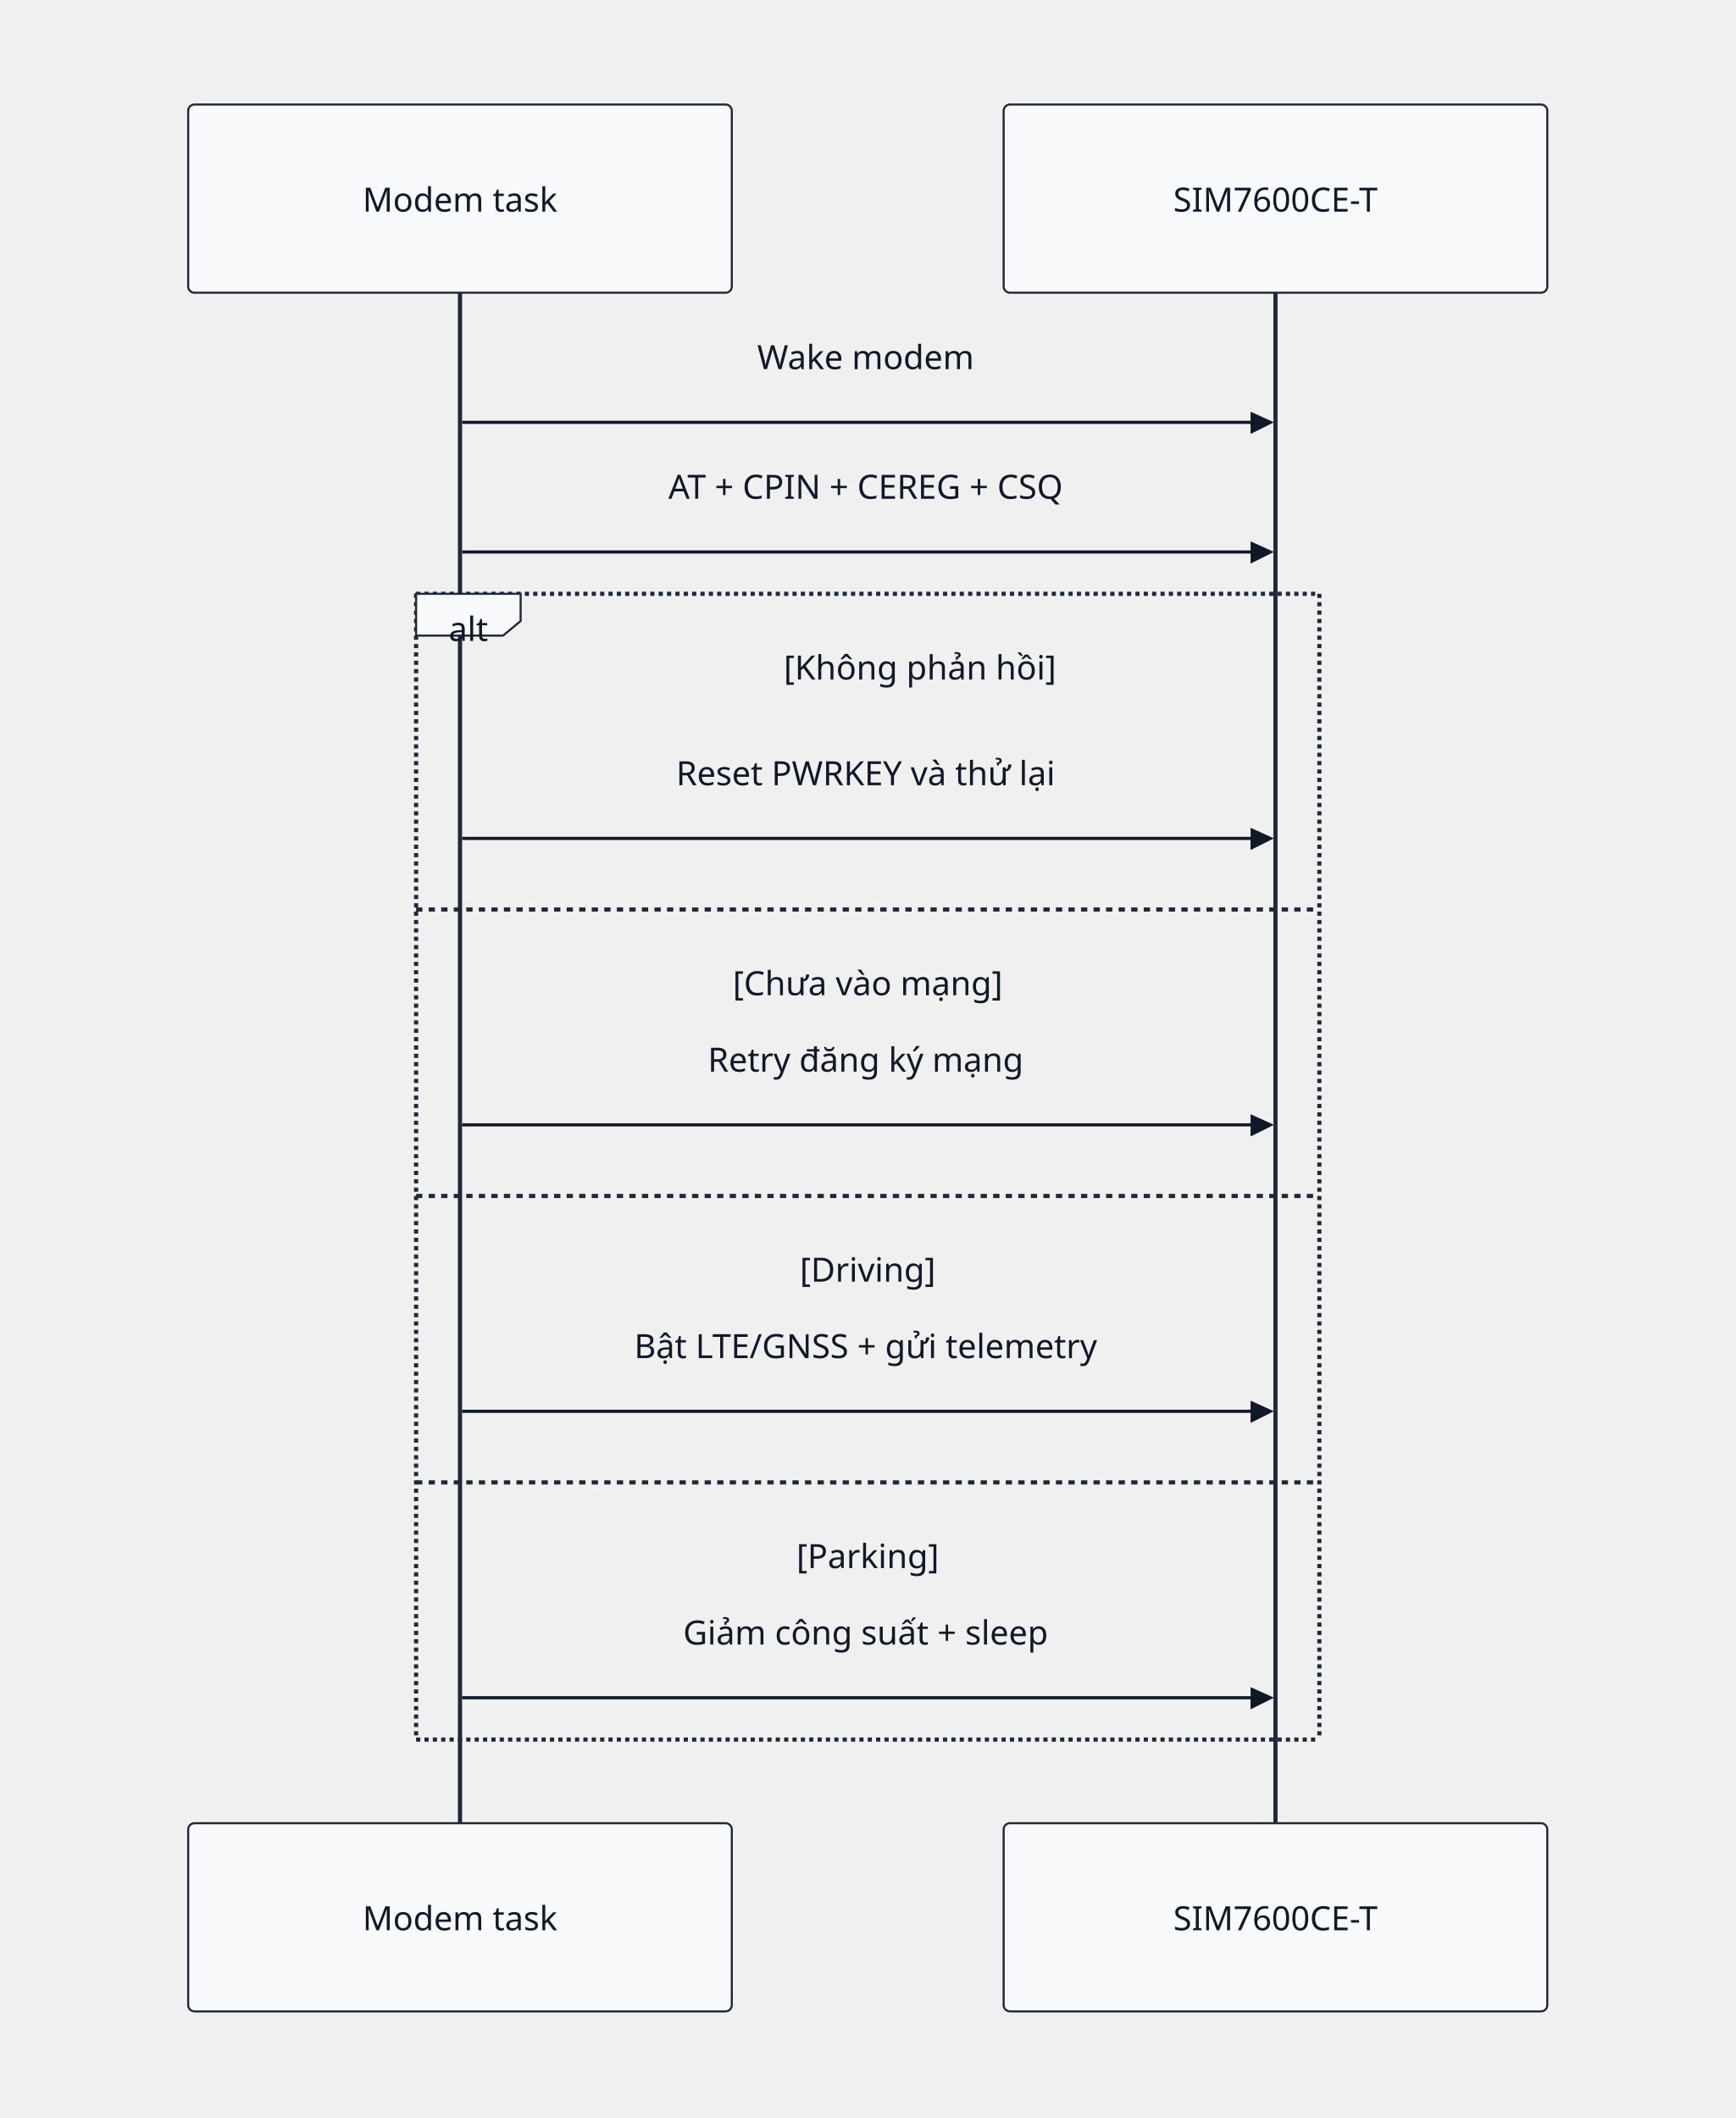
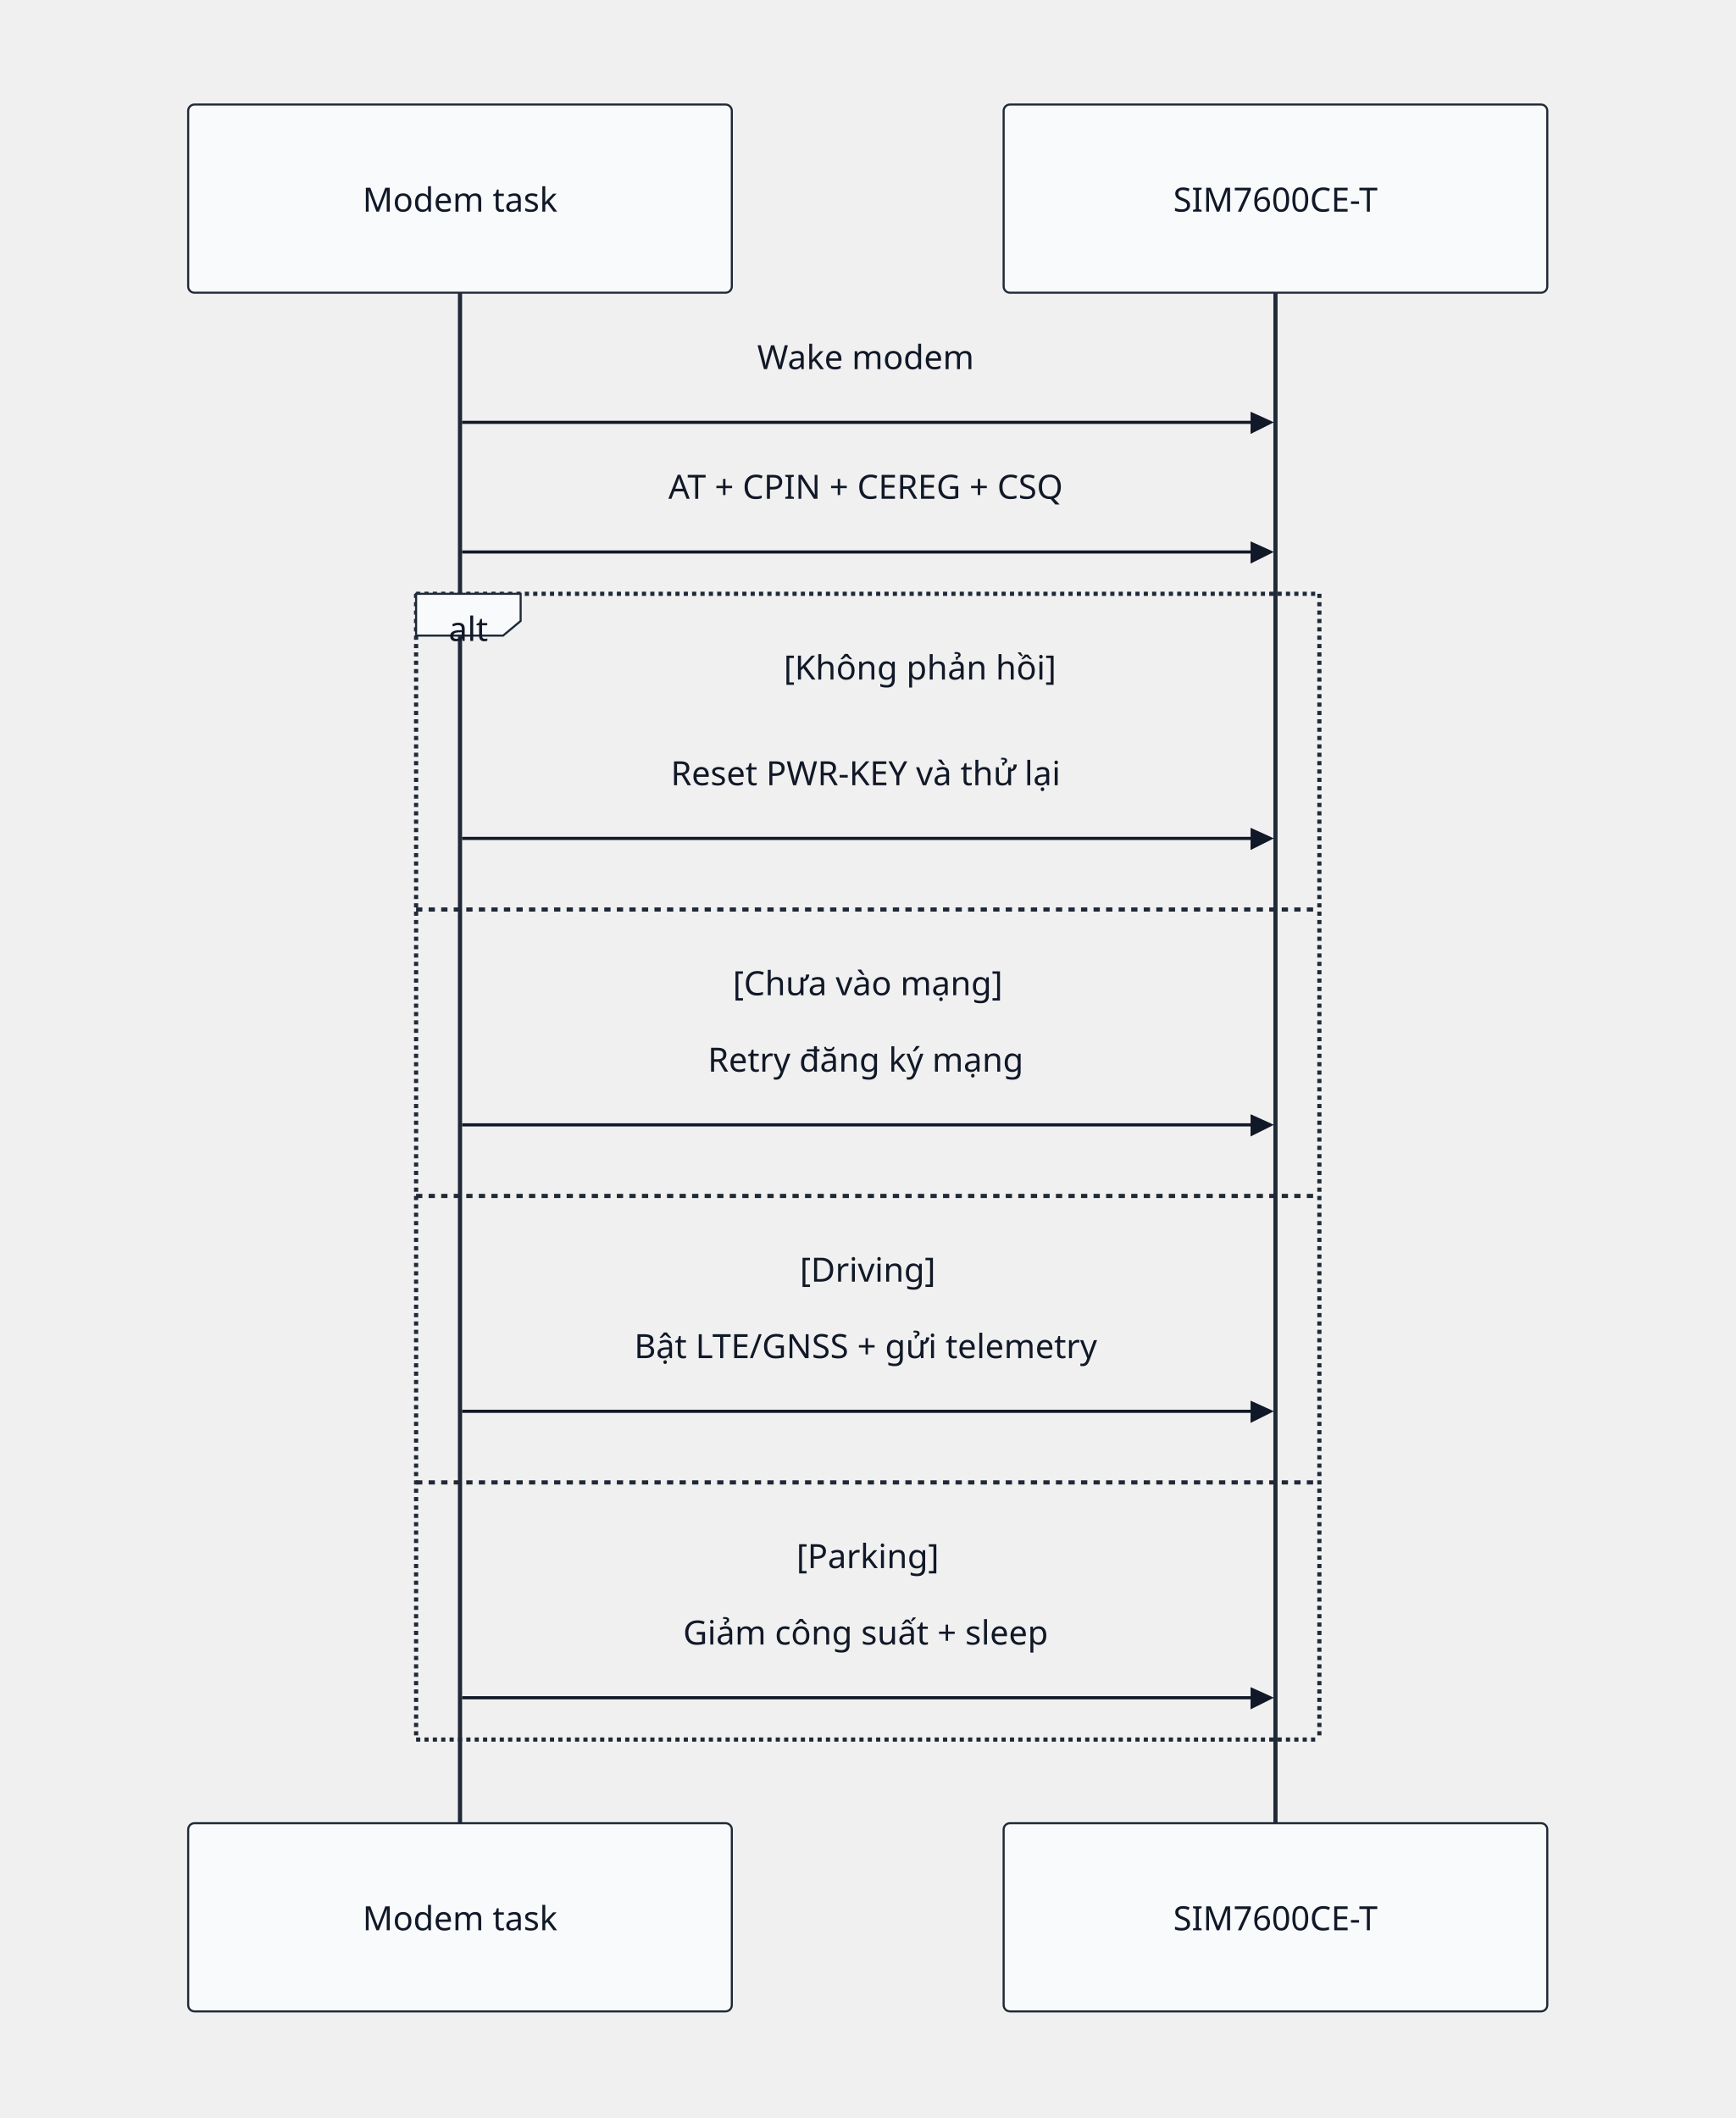
<svg xmlns="http://www.w3.org/2000/svg" id="my-svg" width="100%" style="max-width: 830px; background-color: white;" viewBox="-90 -50 830 1013" role="graphics-document document" aria-roledescription="sequence">
  <g>
    <rect x="390" y="822" fill="#eaeaea" stroke="#666" width="260" height="90" name="SIM" rx="3" ry="3" class="actor actor-bottom" />
    <text x="520" y="867" dominant-baseline="central" alignment-baseline="central" class="actor actor-box" style="text-anchor: middle; font-size: 16px; font-weight: 400; font-family: &quot;Noto Sans&quot;, &quot;Segoe UI&quot;, Arial, sans-serif;">
      <tspan x="520" dy="0">SIM7600CE-T</tspan>
    </text>
  </g>
  <g>
    <rect x="0" y="822" fill="#eaeaea" stroke="#666" width="260" height="90" name="FW" rx="3" ry="3" class="actor actor-bottom" />
    <text x="130" y="867" dominant-baseline="central" alignment-baseline="central" class="actor actor-box" style="text-anchor: middle; font-size: 16px; font-weight: 400; font-family: &quot;Noto Sans&quot;, &quot;Segoe UI&quot;, Arial, sans-serif;">
      <tspan x="130" dy="0">Modem task</tspan>
    </text>
  </g>
  <g>
    <line id="actor1" x1="520" y1="90" x2="520" y2="822" class="actor-line 200" stroke-width="0.5px" stroke="#999" name="SIM" />
    <g id="root-1">
      <rect x="390" y="0" fill="#eaeaea" stroke="#666" width="260" height="90" name="SIM" rx="3" ry="3" class="actor actor-top" />
      <text x="520" y="45" dominant-baseline="central" alignment-baseline="central" class="actor actor-box" style="text-anchor: middle; font-size: 16px; font-weight: 400; font-family: &quot;Noto Sans&quot;, &quot;Segoe UI&quot;, Arial, sans-serif;">
        <tspan x="520" dy="0">SIM7600CE-T</tspan>
      </text>
    </g>
  </g>
  <g>
    <line id="actor0" x1="130" y1="90" x2="130" y2="822" class="actor-line 200" stroke-width="0.5px" stroke="#999" name="FW" />
    <g id="root-0">
      <rect x="0" y="0" fill="#eaeaea" stroke="#666" width="260" height="90" name="FW" rx="3" ry="3" class="actor actor-top" />
      <text x="130" y="45" dominant-baseline="central" alignment-baseline="central" class="actor actor-box" style="text-anchor: middle; font-size: 16px; font-weight: 400; font-family: &quot;Noto Sans&quot;, &quot;Segoe UI&quot;, Arial, sans-serif;">
        <tspan x="130" dy="0">Modem task</tspan>
      </text>
    </g>
  </g>
  <style>#my-svg{font-family:Noto Sans,Segoe UI,Arial,sans-serif;font-size:18px;fill:#111827;}@keyframes edge-animation-frame{from{stroke-dashoffset:0;}}@keyframes dash{to{stroke-dashoffset:0;}}#my-svg .edge-animation-slow{stroke-dasharray:9,5!important;stroke-dashoffset:900;animation:dash 50s linear infinite;stroke-linecap:round;}#my-svg .edge-animation-fast{stroke-dasharray:9,5!important;stroke-dashoffset:900;animation:dash 20s linear infinite;stroke-linecap:round;}#my-svg .error-icon{fill:#eef2ff;}#my-svg .error-text{fill:#110d00;stroke:#110d00;}#my-svg .edge-thickness-normal{stroke-width:1px;}#my-svg .edge-thickness-thick{stroke-width:3.5px;}#my-svg .edge-pattern-solid{stroke-dasharray:0;}#my-svg .edge-thickness-invisible{stroke-width:0;fill:none;}#my-svg .edge-pattern-dashed{stroke-dasharray:3;}#my-svg .edge-pattern-dotted{stroke-dasharray:2;}#my-svg .marker{fill:#1f2937;stroke:#1f2937;}#my-svg .marker.cross{stroke:#1f2937;}#my-svg svg{font-family:Noto Sans,Segoe UI,Arial,sans-serif;font-size:18px;}#my-svg p{margin:0;}#my-svg .actor{stroke:#1f2937;fill:#f8fafc;}#my-svg text.actor&gt;tspan{fill:#111827;stroke:none;}#my-svg .actor-line{stroke:#1f2937;}#my-svg .innerArc{stroke-width:1.5;stroke-dasharray:none;}#my-svg .messageLine0{stroke-width:1.5;stroke-dasharray:none;stroke:#111827;}#my-svg .messageLine1{stroke-width:1.5;stroke-dasharray:2,2;stroke:#111827;}#my-svg #arrowhead path{fill:#111827;stroke:#111827;}#my-svg .sequenceNumber{fill:#e0d6c8;}#my-svg #sequencenumber{fill:#111827;}#my-svg #crosshead path{fill:#111827;stroke:#111827;}#my-svg .messageText{fill:#111827;stroke:none;}#my-svg .labelBox{stroke:#1f2937;fill:#f8fafc;}#my-svg .labelText,#my-svg .labelText&gt;tspan{fill:#111827;stroke:none;}#my-svg .loopText,#my-svg .loopText&gt;tspan{fill:#111827;stroke:none;}#my-svg .loopLine{stroke-width:2px;stroke-dasharray:2,2;stroke:#1f2937;fill:#1f2937;}#my-svg .note{stroke:hsl(52.683, 60%, 73.922%);fill:#fff5ad;}#my-svg .noteText,#my-svg .noteText&gt;tspan{fill:#333;stroke:none;}#my-svg .activation0{fill:#ffffff;stroke:hsl(0, 0%, 90%);}#my-svg .activation1{fill:#ffffff;stroke:hsl(0, 0%, 90%);}#my-svg .activation2{fill:#ffffff;stroke:hsl(0, 0%, 90%);}#my-svg .actorPopupMenu{position:absolute;}#my-svg .actorPopupMenuPanel{position:absolute;fill:#f8fafc;box-shadow:0px 8px 16px 0px rgba(0,0,0,0.2);filter:drop-shadow(3px 5px 2px rgb(0 0 0 / 0.4));}#my-svg .actor-man line{stroke:#1f2937;fill:#f8fafc;}#my-svg .actor-man circle,#my-svg line{stroke:#1f2937;fill:#f8fafc;stroke-width:2px;}#my-svg :root{--mermaid-font-family:Noto Sans,Segoe UI,Arial,sans-serif;}</style>
  <g />
  <defs>
    <symbol id="computer" width="24" height="24">
      <path transform="scale(.5)" d="M2 2v13h20v-13h-20zm18 11h-16v-9h16v9zm-10.228 6l.466-1h3.524l.467 1h-4.457zm14.228 3h-24l2-6h2.104l-1.33 4h18.45l-1.297-4h2.073l2 6zm-5-10h-14v-7h14v7z" />
    </symbol>
  </defs>
  <defs>
    <symbol id="database" fill-rule="evenodd" clip-rule="evenodd">
      <path transform="scale(.5)" d="M12.258.001l.256.004.255.005.253.008.251.01.249.012.247.015.246.016.242.019.241.02.239.023.236.024.233.027.231.028.229.031.225.032.223.034.22.036.217.038.214.04.211.041.208.043.205.045.201.046.198.048.194.05.191.051.187.053.183.054.18.056.175.057.172.059.168.06.163.061.16.063.155.064.15.066.074.033.073.033.071.034.07.034.069.035.068.035.067.035.066.035.064.036.064.036.062.036.06.036.06.037.058.037.058.037.055.038.055.038.053.038.052.038.051.039.05.039.048.039.047.039.045.04.044.04.043.04.041.04.04.041.039.041.037.041.036.041.034.041.033.042.032.042.03.042.029.042.027.042.026.043.024.043.023.043.021.043.02.043.018.044.017.043.015.044.013.044.012.044.011.045.009.044.007.045.006.045.004.045.002.045.001.045v17l-.001.045-.002.045-.004.045-.006.045-.007.045-.009.044-.011.045-.012.044-.013.044-.015.044-.017.043-.018.044-.02.043-.021.043-.023.043-.024.043-.026.043-.027.042-.029.042-.03.042-.032.042-.033.042-.034.041-.036.041-.037.041-.039.041-.04.041-.041.04-.043.04-.044.04-.045.04-.047.039-.048.039-.05.039-.051.039-.052.038-.053.038-.055.038-.055.038-.058.037-.058.037-.06.037-.06.036-.062.036-.064.036-.064.036-.066.035-.067.035-.068.035-.069.035-.07.034-.071.034-.073.033-.074.033-.15.066-.155.064-.16.063-.163.061-.168.06-.172.059-.175.057-.18.056-.183.054-.187.053-.191.051-.194.05-.198.048-.201.046-.205.045-.208.043-.211.041-.214.04-.217.038-.22.036-.223.034-.225.032-.229.031-.231.028-.233.027-.236.024-.239.023-.241.02-.242.019-.246.016-.247.015-.249.012-.251.01-.253.008-.255.005-.256.004-.258.001-.258-.001-.256-.004-.255-.005-.253-.008-.251-.01-.249-.012-.247-.015-.245-.016-.243-.019-.241-.02-.238-.023-.236-.024-.234-.027-.231-.028-.228-.031-.226-.032-.223-.034-.22-.036-.217-.038-.214-.04-.211-.041-.208-.043-.204-.045-.201-.046-.198-.048-.195-.05-.19-.051-.187-.053-.184-.054-.179-.056-.176-.057-.172-.059-.167-.06-.164-.061-.159-.063-.155-.064-.151-.066-.074-.033-.072-.033-.072-.034-.07-.034-.069-.035-.068-.035-.067-.035-.066-.035-.064-.036-.063-.036-.062-.036-.061-.036-.06-.037-.058-.037-.057-.037-.056-.038-.055-.038-.053-.038-.052-.038-.051-.039-.049-.039-.049-.039-.046-.039-.046-.04-.044-.04-.043-.04-.041-.04-.04-.041-.039-.041-.037-.041-.036-.041-.034-.041-.033-.042-.032-.042-.03-.042-.029-.042-.027-.042-.026-.043-.024-.043-.023-.043-.021-.043-.02-.043-.018-.044-.017-.043-.015-.044-.013-.044-.012-.044-.011-.045-.009-.044-.007-.045-.006-.045-.004-.045-.002-.045-.001-.045v-17l.001-.045.002-.045.004-.045.006-.045.007-.045.009-.044.011-.045.012-.044.013-.044.015-.044.017-.043.018-.044.02-.043.021-.043.023-.043.024-.043.026-.043.027-.042.029-.042.03-.042.032-.042.033-.042.034-.041.036-.041.037-.041.039-.041.04-.041.041-.04.043-.04.044-.04.046-.04.046-.039.049-.039.049-.039.051-.039.052-.038.053-.038.055-.038.056-.038.057-.037.058-.037.06-.037.061-.036.062-.036.063-.036.064-.036.066-.035.067-.035.068-.035.069-.035.07-.034.072-.034.072-.033.074-.033.151-.066.155-.064.159-.063.164-.061.167-.06.172-.059.176-.057.179-.056.184-.054.187-.053.19-.051.195-.05.198-.048.201-.046.204-.045.208-.043.211-.041.214-.04.217-.038.22-.036.223-.034.226-.032.228-.031.231-.028.234-.027.236-.024.238-.023.241-.02.243-.019.245-.016.247-.015.249-.012.251-.01.253-.008.255-.005.256-.004.258-.001.258.001zm-9.258 20.499v.01l.001.021.003.021.004.022.005.021.006.022.007.022.009.023.01.022.011.023.012.023.013.023.015.023.016.024.017.023.018.024.019.024.021.024.022.025.023.024.024.025.052.049.056.05.061.051.066.051.07.051.075.051.079.052.084.052.088.052.092.052.097.052.102.051.105.052.11.052.114.051.119.051.123.051.127.05.131.05.135.05.139.048.144.049.147.047.152.047.155.047.16.045.163.045.167.043.171.043.176.041.178.041.183.039.187.039.19.037.194.035.197.035.202.033.204.031.209.03.212.029.216.027.219.025.222.024.226.021.23.02.233.018.236.016.24.015.243.012.246.01.249.008.253.005.256.004.259.001.26-.001.257-.004.254-.005.25-.008.247-.011.244-.012.241-.014.237-.016.233-.018.231-.021.226-.021.224-.024.22-.026.216-.027.212-.028.21-.031.205-.031.202-.034.198-.034.194-.036.191-.037.187-.039.183-.04.179-.04.175-.042.172-.043.168-.044.163-.045.16-.046.155-.046.152-.047.148-.048.143-.049.139-.049.136-.05.131-.05.126-.05.123-.051.118-.052.114-.051.11-.052.106-.052.101-.052.096-.052.092-.052.088-.053.083-.051.079-.052.074-.052.07-.051.065-.051.06-.051.056-.05.051-.05.023-.024.023-.025.021-.024.02-.024.019-.024.018-.024.017-.024.015-.023.014-.024.013-.023.012-.023.01-.023.01-.022.008-.022.006-.022.006-.022.004-.022.004-.021.001-.021.001-.021v-4.127l-.077.055-.08.053-.083.054-.085.053-.087.052-.09.052-.093.051-.095.05-.097.05-.1.049-.102.049-.105.048-.106.047-.109.047-.111.046-.114.045-.115.045-.118.044-.12.043-.122.042-.124.042-.126.041-.128.04-.13.04-.132.038-.134.038-.135.037-.138.037-.139.035-.142.035-.143.034-.144.033-.147.032-.148.031-.15.03-.151.03-.153.029-.154.027-.156.027-.158.026-.159.025-.161.024-.162.023-.163.022-.165.021-.166.02-.167.019-.169.018-.169.017-.171.016-.173.015-.173.014-.175.013-.175.012-.177.011-.178.01-.179.008-.179.008-.181.006-.182.005-.182.004-.184.003-.184.002h-.37l-.184-.002-.184-.003-.182-.004-.182-.005-.181-.006-.179-.008-.179-.008-.178-.01-.176-.011-.176-.012-.175-.013-.173-.014-.172-.015-.171-.016-.17-.017-.169-.018-.167-.019-.166-.02-.165-.021-.163-.022-.162-.023-.161-.024-.159-.025-.157-.026-.156-.027-.155-.027-.153-.029-.151-.03-.15-.03-.148-.031-.146-.032-.145-.033-.143-.034-.141-.035-.14-.035-.137-.037-.136-.037-.134-.038-.132-.038-.13-.04-.128-.04-.126-.041-.124-.042-.122-.042-.12-.044-.117-.043-.116-.045-.113-.045-.112-.046-.109-.047-.106-.047-.105-.048-.102-.049-.1-.049-.097-.05-.095-.05-.093-.052-.09-.051-.087-.052-.085-.053-.083-.054-.08-.054-.077-.054v4.127zm0-5.654v.011l.001.021.003.021.004.021.005.022.006.022.007.022.009.022.01.022.011.023.012.023.013.023.015.024.016.023.017.024.018.024.019.024.021.024.022.024.023.025.024.024.052.05.056.05.061.05.066.051.07.051.075.052.079.051.084.052.088.052.092.052.097.052.102.052.105.052.11.051.114.051.119.052.123.05.127.051.131.05.135.049.139.049.144.048.147.048.152.047.155.046.16.045.163.045.167.044.171.042.176.042.178.04.183.04.187.038.19.037.194.036.197.034.202.033.204.032.209.03.212.028.216.027.219.025.222.024.226.022.23.02.233.018.236.016.24.014.243.012.246.01.249.008.253.006.256.003.259.001.26-.001.257-.003.254-.006.25-.008.247-.01.244-.012.241-.015.237-.016.233-.018.231-.02.226-.022.224-.024.22-.025.216-.027.212-.029.21-.03.205-.032.202-.033.198-.035.194-.036.191-.037.187-.039.183-.039.179-.041.175-.042.172-.043.168-.044.163-.045.16-.045.155-.047.152-.047.148-.048.143-.048.139-.05.136-.049.131-.05.126-.051.123-.051.118-.051.114-.052.11-.052.106-.052.101-.052.096-.052.092-.052.088-.052.083-.052.079-.052.074-.051.07-.052.065-.051.06-.05.056-.051.051-.049.023-.025.023-.024.021-.025.02-.024.019-.024.018-.024.017-.024.015-.023.014-.023.013-.024.012-.022.01-.023.01-.023.008-.022.006-.022.006-.022.004-.021.004-.022.001-.021.001-.021v-4.139l-.077.054-.08.054-.083.054-.085.052-.087.053-.09.051-.093.051-.095.051-.097.05-.1.049-.102.049-.105.048-.106.047-.109.047-.111.046-.114.045-.115.044-.118.044-.12.044-.122.042-.124.042-.126.041-.128.04-.13.039-.132.039-.134.038-.135.037-.138.036-.139.036-.142.035-.143.033-.144.033-.147.033-.148.031-.15.03-.151.03-.153.028-.154.028-.156.027-.158.026-.159.025-.161.024-.162.023-.163.022-.165.021-.166.02-.167.019-.169.018-.169.017-.171.016-.173.015-.173.014-.175.013-.175.012-.177.011-.178.009-.179.009-.179.007-.181.007-.182.005-.182.004-.184.003-.184.002h-.37l-.184-.002-.184-.003-.182-.004-.182-.005-.181-.007-.179-.007-.179-.009-.178-.009-.176-.011-.176-.012-.175-.013-.173-.014-.172-.015-.171-.016-.17-.017-.169-.018-.167-.019-.166-.02-.165-.021-.163-.022-.162-.023-.161-.024-.159-.025-.157-.026-.156-.027-.155-.028-.153-.028-.151-.03-.15-.03-.148-.031-.146-.033-.145-.033-.143-.033-.141-.035-.14-.036-.137-.036-.136-.037-.134-.038-.132-.039-.13-.039-.128-.04-.126-.041-.124-.042-.122-.043-.12-.043-.117-.044-.116-.044-.113-.046-.112-.046-.109-.046-.106-.047-.105-.048-.102-.049-.1-.049-.097-.05-.095-.051-.093-.051-.09-.051-.087-.053-.085-.052-.083-.054-.08-.054-.077-.054v4.139zm0-5.666v.011l.001.02.003.022.004.021.005.022.006.021.007.022.009.023.01.022.011.023.012.023.013.023.015.023.016.024.017.024.018.023.019.024.021.025.022.024.023.024.024.025.052.05.056.05.061.05.066.051.07.051.075.052.079.051.084.052.088.052.092.052.097.052.102.052.105.051.11.052.114.051.119.051.123.051.127.05.131.05.135.05.139.049.144.048.147.048.152.047.155.046.16.045.163.045.167.043.171.043.176.042.178.04.183.04.187.038.19.037.194.036.197.034.202.033.204.032.209.03.212.028.216.027.219.025.222.024.226.021.23.02.233.018.236.017.24.014.243.012.246.01.249.008.253.006.256.003.259.001.26-.001.257-.003.254-.006.25-.008.247-.01.244-.013.241-.014.237-.016.233-.018.231-.02.226-.022.224-.024.22-.025.216-.027.212-.029.21-.03.205-.032.202-.033.198-.035.194-.036.191-.037.187-.039.183-.039.179-.041.175-.042.172-.043.168-.044.163-.045.16-.045.155-.047.152-.047.148-.048.143-.049.139-.049.136-.049.131-.051.126-.05.123-.051.118-.052.114-.051.11-.052.106-.052.101-.052.096-.052.092-.052.088-.052.083-.052.079-.052.074-.052.07-.051.065-.051.06-.051.056-.05.051-.049.023-.025.023-.025.021-.024.02-.024.019-.024.018-.024.017-.024.015-.023.014-.024.013-.023.012-.023.01-.022.01-.023.008-.022.006-.022.006-.022.004-.022.004-.021.001-.021.001-.021v-4.153l-.077.054-.08.054-.083.053-.085.053-.087.053-.09.051-.093.051-.095.051-.097.05-.1.049-.102.048-.105.048-.106.048-.109.046-.111.046-.114.046-.115.044-.118.044-.12.043-.122.043-.124.042-.126.041-.128.04-.13.039-.132.039-.134.038-.135.037-.138.036-.139.036-.142.034-.143.034-.144.033-.147.032-.148.032-.15.03-.151.03-.153.028-.154.028-.156.027-.158.026-.159.024-.161.024-.162.023-.163.023-.165.021-.166.02-.167.019-.169.018-.169.017-.171.016-.173.015-.173.014-.175.013-.175.012-.177.01-.178.01-.179.009-.179.007-.181.006-.182.006-.182.004-.184.003-.184.001-.185.001-.185-.001-.184-.001-.184-.003-.182-.004-.182-.006-.181-.006-.179-.007-.179-.009-.178-.01-.176-.01-.176-.012-.175-.013-.173-.014-.172-.015-.171-.016-.17-.017-.169-.018-.167-.019-.166-.02-.165-.021-.163-.023-.162-.023-.161-.024-.159-.024-.157-.026-.156-.027-.155-.028-.153-.028-.151-.03-.15-.03-.148-.032-.146-.032-.145-.033-.143-.034-.141-.034-.14-.036-.137-.036-.136-.037-.134-.038-.132-.039-.13-.039-.128-.041-.126-.041-.124-.041-.122-.043-.12-.043-.117-.044-.116-.044-.113-.046-.112-.046-.109-.046-.106-.048-.105-.048-.102-.048-.1-.05-.097-.049-.095-.051-.093-.051-.09-.052-.087-.052-.085-.053-.083-.053-.08-.054-.077-.054v4.153zm8.74-8.179l-.257.004-.254.005-.25.008-.247.011-.244.012-.241.014-.237.016-.233.018-.231.021-.226.022-.224.023-.22.026-.216.027-.212.028-.21.031-.205.032-.202.033-.198.034-.194.036-.191.038-.187.038-.183.04-.179.041-.175.042-.172.043-.168.043-.163.045-.16.046-.155.046-.152.048-.148.048-.143.048-.139.049-.136.05-.131.05-.126.051-.123.051-.118.051-.114.052-.11.052-.106.052-.101.052-.096.052-.092.052-.088.052-.083.052-.079.052-.074.051-.07.052-.065.051-.06.05-.056.05-.051.05-.023.025-.023.024-.021.024-.02.025-.019.024-.018.024-.017.023-.015.024-.014.023-.013.023-.012.023-.01.023-.01.022-.008.022-.006.023-.006.021-.004.022-.004.021-.001.021-.001.021.001.021.001.021.004.021.004.022.006.021.006.023.008.022.01.022.01.023.012.023.013.023.014.023.015.024.017.023.018.024.019.024.02.025.021.024.023.024.023.025.051.05.056.05.06.05.065.051.07.052.074.051.079.052.083.052.088.052.092.052.096.052.101.052.106.052.11.052.114.052.118.051.123.051.126.051.131.05.136.05.139.049.143.048.148.048.152.048.155.046.16.046.163.045.168.043.172.043.175.042.179.041.183.04.187.038.191.038.194.036.198.034.202.033.205.032.21.031.212.028.216.027.22.026.224.023.226.022.231.021.233.018.237.016.241.014.244.012.247.011.25.008.254.005.257.004.26.001.26-.001.257-.004.254-.005.25-.008.247-.011.244-.012.241-.014.237-.016.233-.018.231-.021.226-.022.224-.023.22-.026.216-.027.212-.028.21-.031.205-.032.202-.033.198-.034.194-.036.191-.038.187-.038.183-.04.179-.041.175-.042.172-.043.168-.043.163-.045.16-.046.155-.046.152-.048.148-.048.143-.048.139-.049.136-.05.131-.05.126-.051.123-.051.118-.051.114-.052.11-.052.106-.052.101-.052.096-.052.092-.052.088-.052.083-.052.079-.052.074-.051.07-.052.065-.051.06-.05.056-.05.051-.05.023-.025.023-.024.021-.024.02-.025.019-.024.018-.024.017-.023.015-.024.014-.023.013-.023.012-.023.01-.023.01-.022.008-.022.006-.023.006-.021.004-.022.004-.021.001-.021.001-.021-.001-.021-.001-.021-.004-.021-.004-.022-.006-.021-.006-.023-.008-.022-.01-.022-.01-.023-.012-.023-.013-.023-.014-.023-.015-.024-.017-.023-.018-.024-.019-.024-.02-.025-.021-.024-.023-.024-.023-.025-.051-.05-.056-.05-.06-.05-.065-.051-.07-.052-.074-.051-.079-.052-.083-.052-.088-.052-.092-.052-.096-.052-.101-.052-.106-.052-.11-.052-.114-.052-.118-.051-.123-.051-.126-.051-.131-.05-.136-.05-.139-.049-.143-.048-.148-.048-.152-.048-.155-.046-.16-.046-.163-.045-.168-.043-.172-.043-.175-.042-.179-.041-.183-.04-.187-.038-.191-.038-.194-.036-.198-.034-.202-.033-.205-.032-.21-.031-.212-.028-.216-.027-.22-.026-.224-.023-.226-.022-.231-.021-.233-.018-.237-.016-.241-.014-.244-.012-.247-.011-.25-.008-.254-.005-.257-.004-.26-.001-.26.001z" />
    </symbol>
  </defs>
  <defs>
    <symbol id="clock" width="24" height="24">
      <path transform="scale(.5)" d="M12 2c5.514 0 10 4.486 10 10s-4.486 10-10 10-10-4.486-10-10 4.486-10 10-10zm0-2c-6.627 0-12 5.373-12 12s5.373 12 12 12 12-5.373 12-12-5.373-12-12-12zm5.848 12.459c.202.038.202.333.001.372-1.907.361-6.045 1.111-6.547 1.111-.719 0-1.301-.582-1.301-1.301 0-.512.77-5.447 1.125-7.445.034-.192.312-.181.343.014l.985 6.238 5.394 1.011z" />
    </symbol>
  </defs>
  <defs>
    <marker id="arrowhead" refX="7.9" refY="5" markerUnits="userSpaceOnUse" markerWidth="12" markerHeight="12" orient="auto-start-reverse">
      <path d="M -1 0 L 10 5 L 0 10 z" />
    </marker>
  </defs>
  <defs>
    <marker id="crosshead" markerWidth="15" markerHeight="8" orient="auto" refX="4" refY="4.5">
      <path fill="none" stroke="#000000" stroke-width="1pt" d="M 1,2 L 6,7 M 6,2 L 1,7" style="stroke-dasharray: 0, 0;" />
    </marker>
  </defs>
  <defs>
    <marker id="filled-head" refX="15.5" refY="7" markerWidth="20" markerHeight="28" orient="auto">
      <path d="M 18,7 L9,13 L14,7 L9,1 Z" />
    </marker>
  </defs>
  <defs>
    <marker id="sequencenumber" refX="15" refY="15" markerWidth="60" markerHeight="40" orient="auto">
      <circle cx="15" cy="15" r="6" />
    </marker>
  </defs>
  <g>
    <line x1="109" y1="234" x2="541" y2="234" class="loopLine" />
    <line x1="541" y1="234" x2="541" y2="782" class="loopLine" />
    <line x1="109" y1="782" x2="541" y2="782" class="loopLine" />
    <line x1="109" y1="234" x2="109" y2="782" class="loopLine" />
    <line x1="109" y1="385" x2="541" y2="385" class="loopLine" style="stroke-dasharray: 3, 3;" />
    <line x1="109" y1="522" x2="541" y2="522" class="loopLine" style="stroke-dasharray: 3, 3;" />
    <line x1="109" y1="659" x2="541" y2="659" class="loopLine" style="stroke-dasharray: 3, 3;" />
    <polygon points="109,234 159,234 159,247 150.6,254 109,254" class="labelBox" />
    <text x="134" y="251" text-anchor="middle" dominant-baseline="middle" alignment-baseline="middle" class="labelText" style="font-family: &quot;Noto Sans&quot;, &quot;Segoe UI&quot;, Arial, sans-serif; font-size: 16px; font-weight: 400;">alt</text>
    <text x="350" y="275" text-anchor="middle" class="loopText" style="font-family: &quot;Noto Sans&quot;, &quot;Segoe UI&quot;, Arial, sans-serif; font-size: 16px; font-weight: 400;">
      <tspan x="350">[Không phản hồi]</tspan>
    </text>
    <text x="325" y="426" text-anchor="middle" class="loopText" style="font-family: &quot;Noto Sans&quot;, &quot;Segoe UI&quot;, Arial, sans-serif; font-size: 16px; font-weight: 400;">[Chưa vào mạng]</text>
    <text x="325" y="563" text-anchor="middle" class="loopText" style="font-family: &quot;Noto Sans&quot;, &quot;Segoe UI&quot;, Arial, sans-serif; font-size: 16px; font-weight: 400;">[Driving]</text>
    <text x="325" y="700" text-anchor="middle" class="loopText" style="font-family: &quot;Noto Sans&quot;, &quot;Segoe UI&quot;, Arial, sans-serif; font-size: 16px; font-weight: 400;">[Parking]</text>
  </g>
  <text x="324" y="105" text-anchor="middle" dominant-baseline="middle" alignment-baseline="middle" class="messageText" dy="1em" style="font-family: &quot;Noto Sans&quot;, &quot;Segoe UI&quot;, Arial, sans-serif; font-size: 16px; font-weight: 400;">Wake modem</text>
  <line x1="131" y1="152" x2="516" y2="152" class="messageLine0" stroke-width="2" stroke="none" marker-end="url(#arrowhead)" style="fill: none;" />
  <text x="324" y="167" text-anchor="middle" dominant-baseline="middle" alignment-baseline="middle" class="messageText" dy="1em" style="font-family: &quot;Noto Sans&quot;, &quot;Segoe UI&quot;, Arial, sans-serif; font-size: 16px; font-weight: 400;">AT + CPIN + CEREG + CSQ</text>
  <line x1="131" y1="214" x2="516" y2="214" class="messageLine0" stroke-width="2" stroke="none" marker-end="url(#arrowhead)" style="fill: none;" />
-   <text x="324" y="304" text-anchor="middle" dominant-baseline="middle" alignment-baseline="middle" class="messageText" dy="1em" style="font-family: &quot;Noto Sans&quot;, &quot;Segoe UI&quot;, Arial, sans-serif; font-size: 16px; font-weight: 400;">Reset PWRKEY và thử lại</text>
+   <text x="324" y="304" text-anchor="middle" dominant-baseline="middle" alignment-baseline="middle" class="messageText" dy="1em" style="font-family: &quot;Noto Sans&quot;, &quot;Segoe UI&quot;, Arial, sans-serif; font-size: 16px; font-weight: 400;">Reset PWR-KEY và thử lại</text>
  <line x1="131" y1="351" x2="516" y2="351" class="messageLine0" stroke-width="2" stroke="none" marker-end="url(#arrowhead)" style="fill: none;" />
  <text x="324" y="441" text-anchor="middle" dominant-baseline="middle" alignment-baseline="middle" class="messageText" dy="1em" style="font-family: &quot;Noto Sans&quot;, &quot;Segoe UI&quot;, Arial, sans-serif; font-size: 16px; font-weight: 400;">Retry đăng ký mạng</text>
  <line x1="131" y1="488" x2="516" y2="488" class="messageLine0" stroke-width="2" stroke="none" marker-end="url(#arrowhead)" style="fill: none;" />
  <text x="324" y="578" text-anchor="middle" dominant-baseline="middle" alignment-baseline="middle" class="messageText" dy="1em" style="font-family: &quot;Noto Sans&quot;, &quot;Segoe UI&quot;, Arial, sans-serif; font-size: 16px; font-weight: 400;">Bật LTE/GNSS + gửi telemetry</text>
  <line x1="131" y1="625" x2="516" y2="625" class="messageLine0" stroke-width="2" stroke="none" marker-end="url(#arrowhead)" style="fill: none;" />
  <text x="324" y="715" text-anchor="middle" dominant-baseline="middle" alignment-baseline="middle" class="messageText" dy="1em" style="font-family: &quot;Noto Sans&quot;, &quot;Segoe UI&quot;, Arial, sans-serif; font-size: 16px; font-weight: 400;">Giảm công suất + sleep</text>
  <line x1="131" y1="762" x2="516" y2="762" class="messageLine0" stroke-width="2" stroke="none" marker-end="url(#arrowhead)" style="fill: none;" />
</svg>
